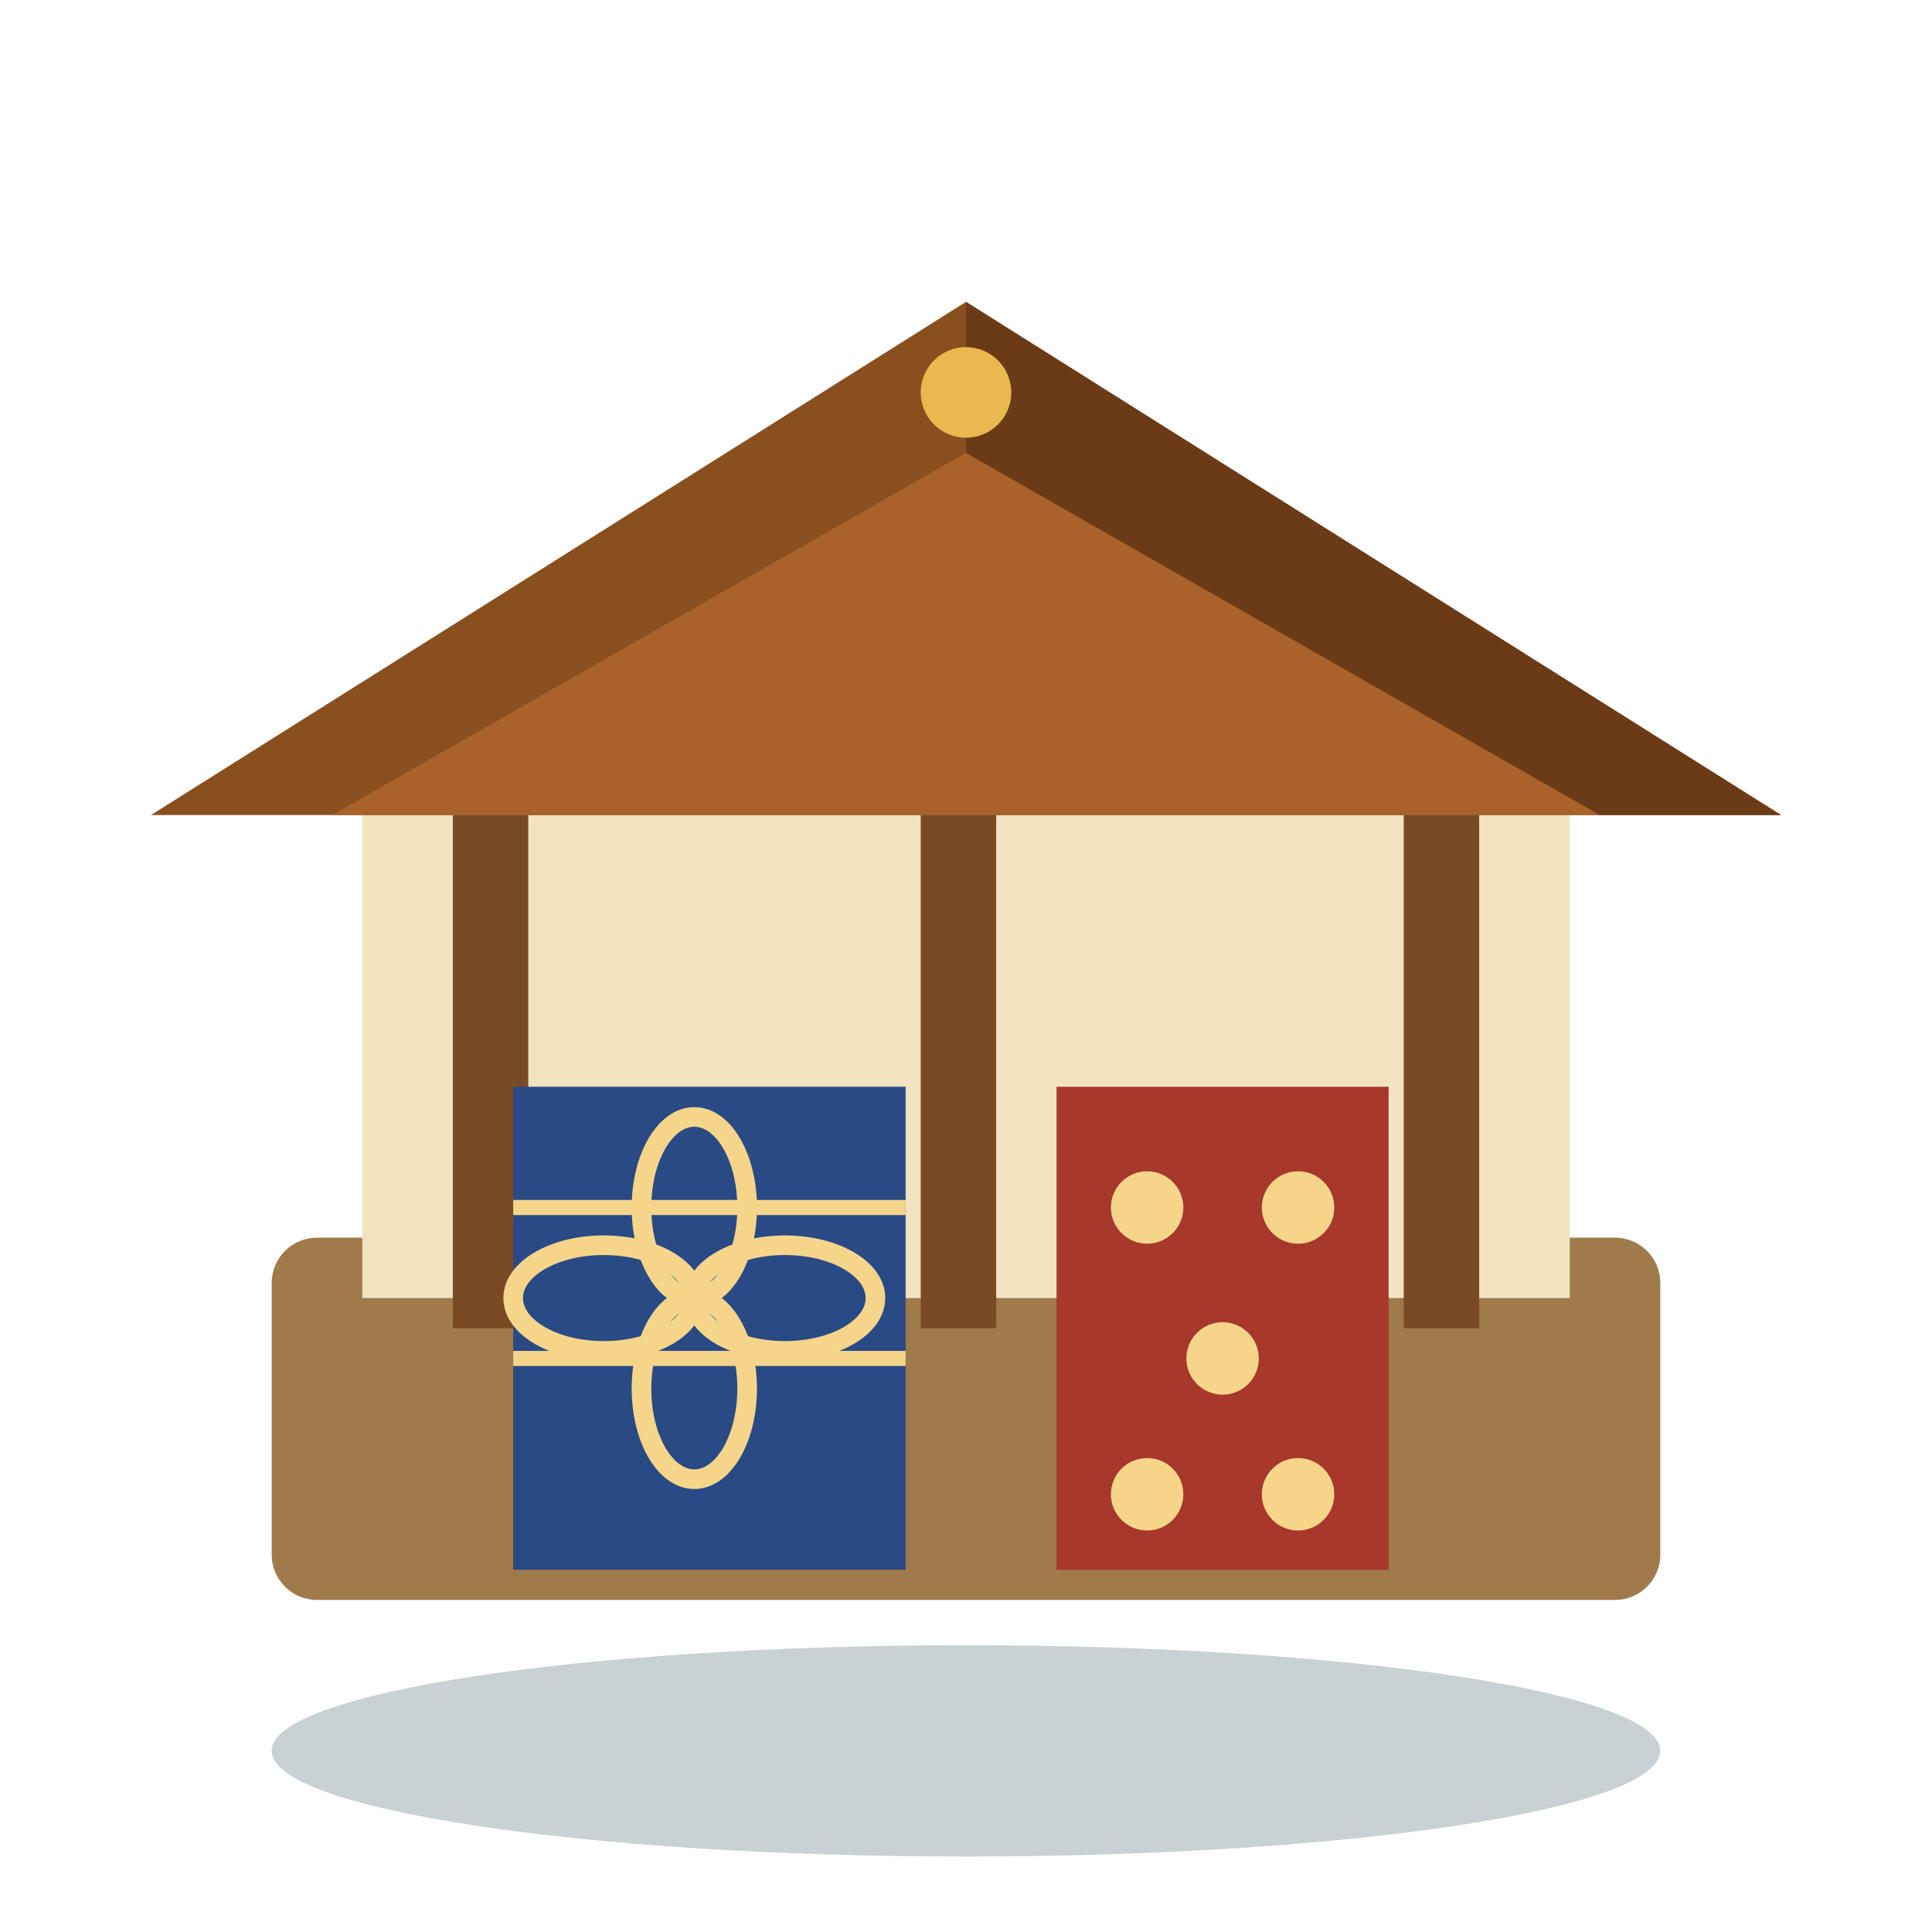
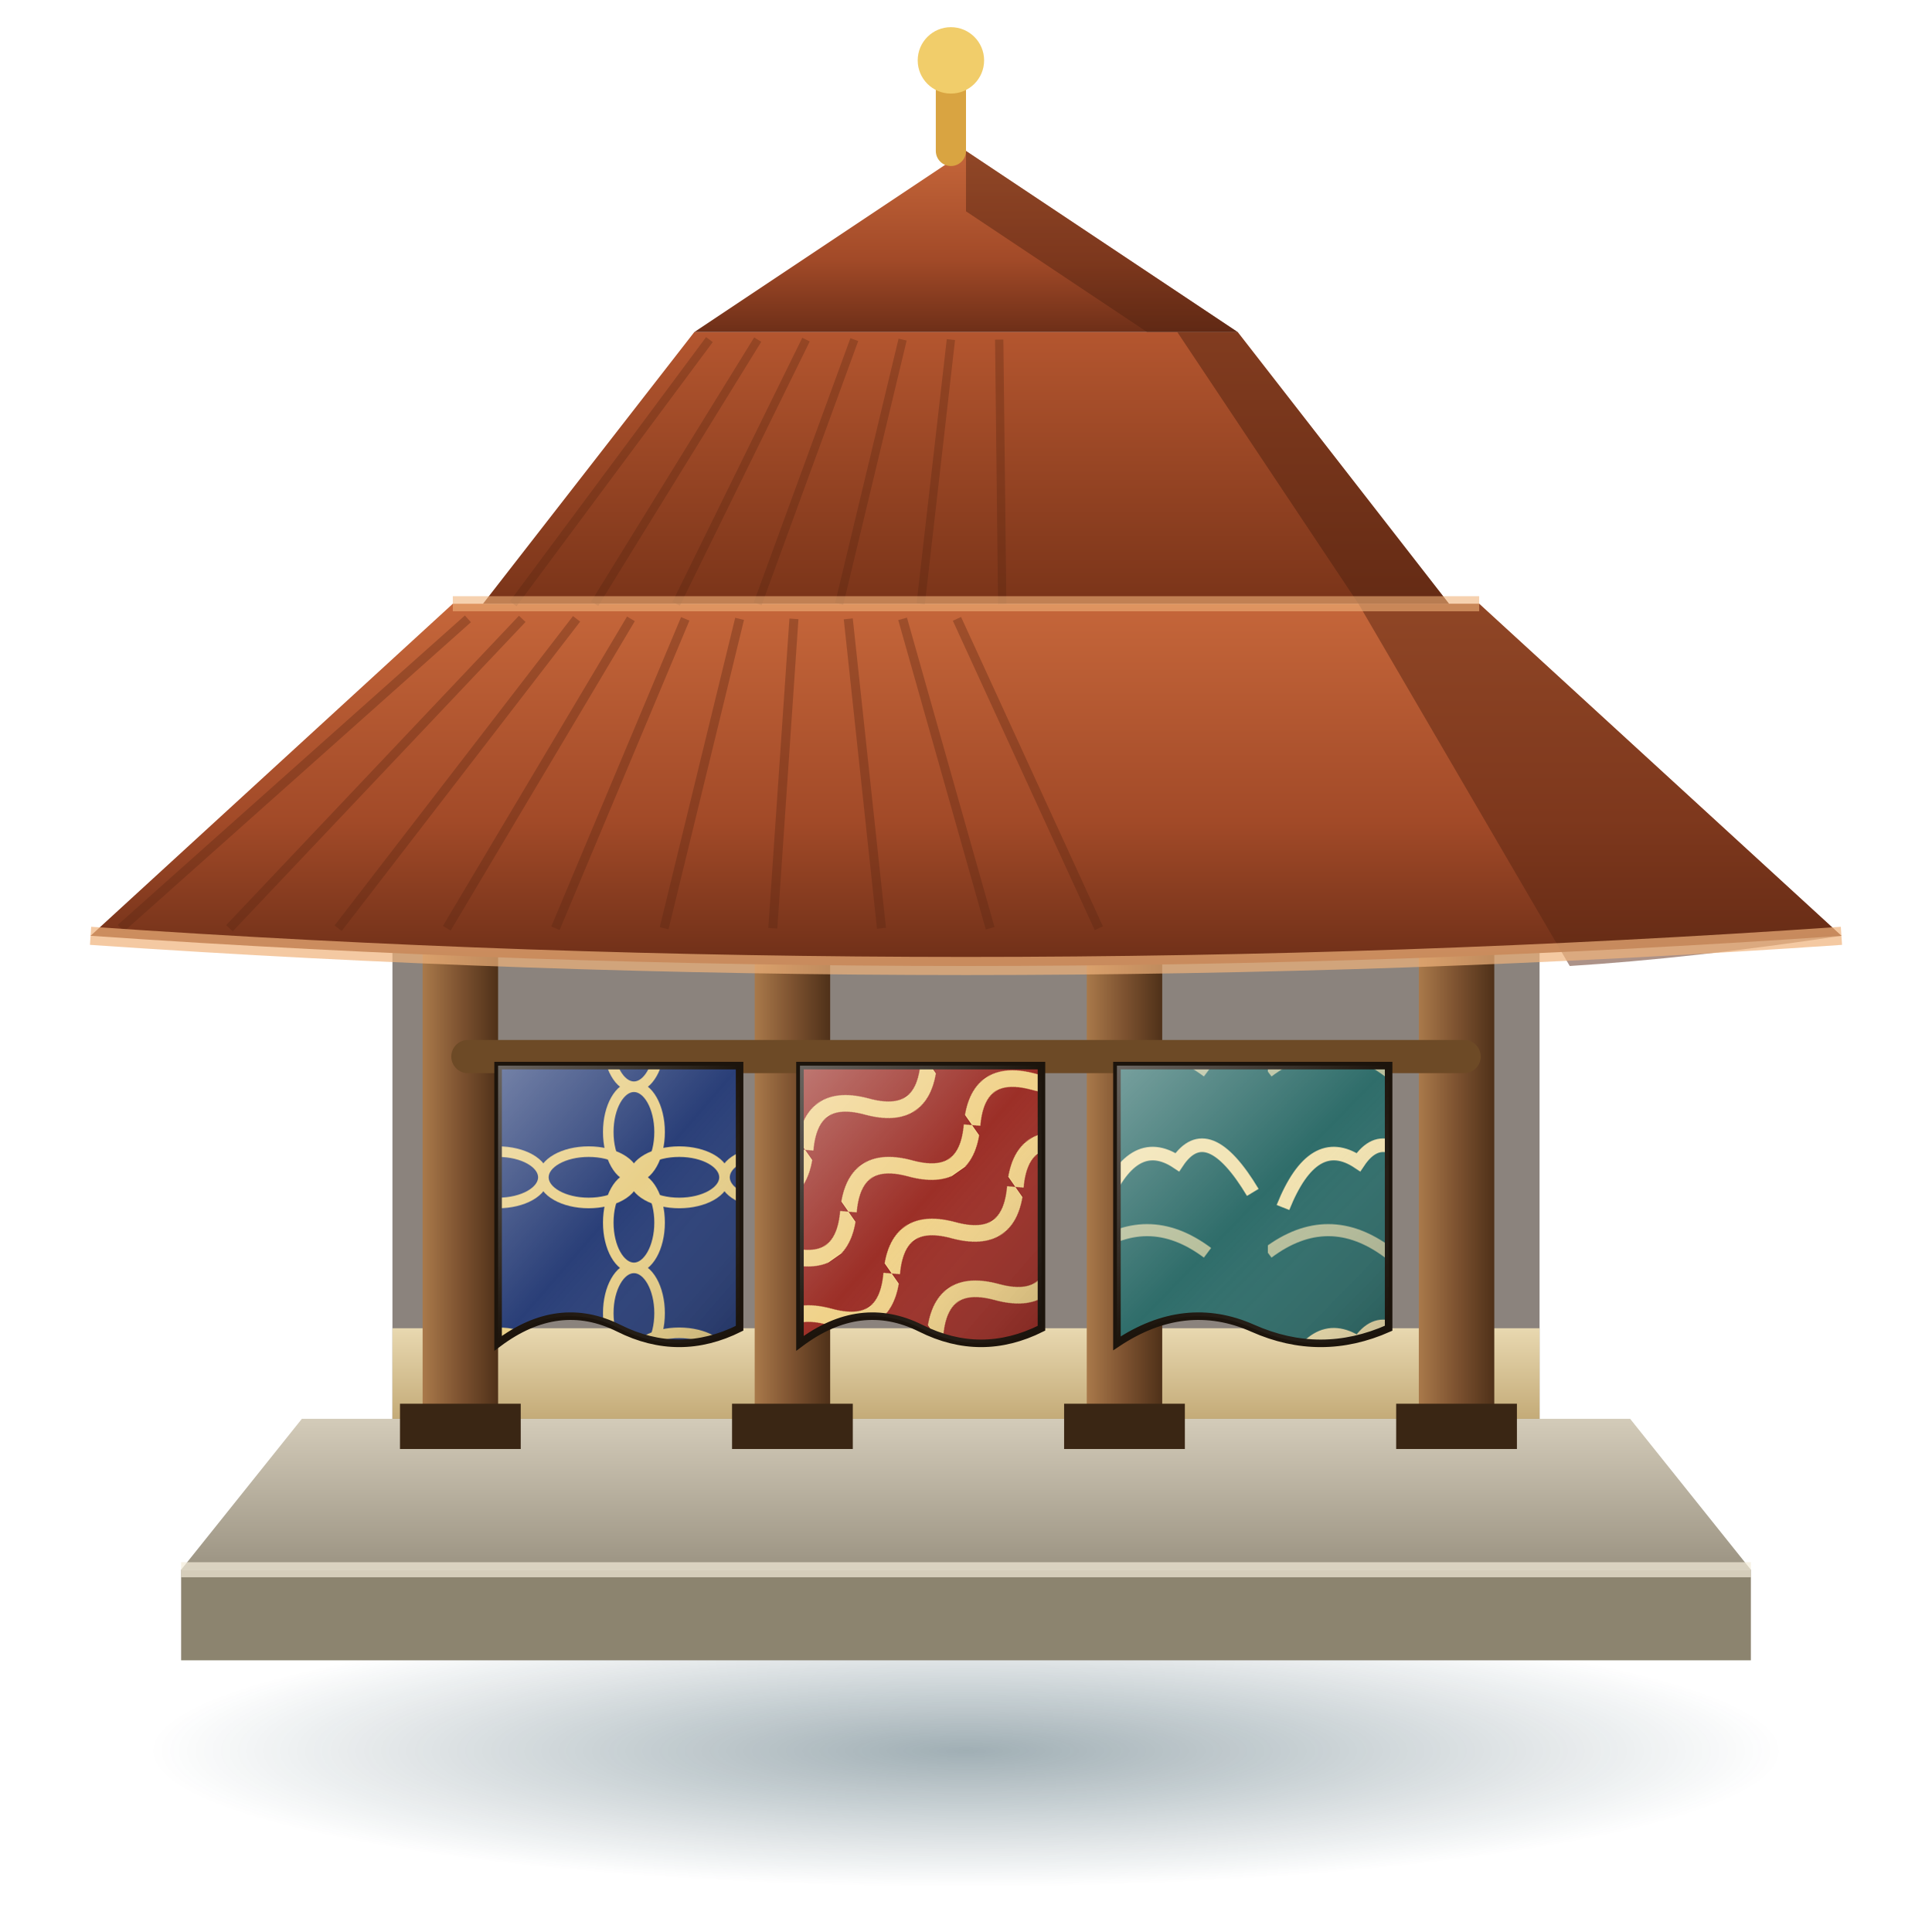
<svg xmlns="http://www.w3.org/2000/svg" viewBox="0 0 128 128" width="128" height="128">
-   <ellipse cx="64" cy="116" rx="46" ry="7" fill="#062c3b" opacity=".22" />
-   <rect x="18" y="82" width="92" height="24" rx="3" fill="#a07a4a" />
-   <rect x="24" y="52" width="80" height="34" fill="#f1e3c0" />
-   <path d="M10 54L64 20 118 54Z" fill="#8a4f1f" />
-   <path d="M22 54L64 30 106 54Z" fill="#a8622a" />
-   <path d="M64 20L118 54 106 54 64 30Z" fill="#6b3b17" />
-   <circle cx="64" cy="26" r="3" fill="#e9b84f" />
-   <g fill="#7a4a24">
-     <rect x="30" y="54" width="5" height="34" />
-     <rect x="93" y="54" width="5" height="34" />
-     <rect x="61" y="54" width="5" height="34" />
-   </g>
-   <rect x="34" y="72" width="26" height="32" fill="#2a4a86" />
-   <g stroke="#f4d58a" stroke-width="1" fill="none">
-     <path d="M34 80H60M34 90H60" />
-   </g>
-   <ellipse cx="40" cy="86" rx="6" ry="3.5" fill="none" stroke="#f4d58a" stroke-width="1.3" />
-   <ellipse cx="52" cy="86" rx="6" ry="3.5" fill="none" stroke="#f4d58a" stroke-width="1.3" />
-   <ellipse cx="46" cy="80" rx="3.5" ry="6" fill="none" stroke="#f4d58a" stroke-width="1.3" />
-   <ellipse cx="46" cy="92" rx="3.5" ry="6" fill="none" stroke="#f4d58a" stroke-width="1.3" />
-   <rect x="70" y="72" width="22" height="32" fill="#a8372c" />
-   <g fill="#f4d58a">
-     <circle cx="76" cy="80" r="2.4" />
-     <circle cx="86" cy="80" r="2.4" />
-     <circle cx="81" cy="90" r="2.4" />
-     <circle cx="76" cy="99" r="2.4" />
-     <circle cx="86" cy="99" r="2.4" />
-   </g>
+   <defs>
+     <radialGradient id="sh" cx="0.5" cy="0.5" r="0.5">
+       <stop offset="0" stop-color="#062c3b" stop-opacity="0.38" />
+       <stop offset="1" stop-color="#062c3b" stop-opacity="0" />
+     </radialGradient>
+     <linearGradient id="gr" x1="0" y1="0" x2="0" y2="1">
+       <stop offset="0" stop-color="#8ccf63" />
+       <stop offset="0.55" stop-color="#5fae48" />
+       <stop offset="1" stop-color="#3f8a3c" />
+     </linearGradient>
+     <linearGradient id="gr2" x1="0" y1="0" x2="0" y2="1">
+       <stop offset="0" stop-color="#7cc65a" />
+       <stop offset="1" stop-color="#4a9a3f" />
+     </linearGradient>
+     <linearGradient id="wood" x1="0" y1="0" x2="1" y2="0">
+       <stop offset="0" stop-color="#a9794a" />
+       <stop offset="0.5" stop-color="#7d5230" />
+       <stop offset="1" stop-color="#4f3119" />
+     </linearGradient>
+     <linearGradient id="trunk" x1="0" y1="0" x2="1" y2="0">
+       <stop offset="0" stop-color="#a88457" />
+       <stop offset="0.45" stop-color="#7a5a38" />
+       <stop offset="1" stop-color="#4a3320" />
+     </linearGradient>
+     <pattern id="pk" width="12" height="12" patternUnits="userSpaceOnUse">
+       <rect width="12" height="12" fill="#2a3f78" />
+       <g fill="none" stroke="#e9d08a" stroke-width=".7">
+         <ellipse cx="3" cy="6" rx="3" ry="1.7" />
+         <ellipse cx="9" cy="6" rx="3" ry="1.7" />
+         <ellipse cx="6" cy="3" rx="1.7" ry="3" />
+         <ellipse cx="6" cy="9" rx="1.7" ry="3" />
+       </g>
+       <circle cx="6" cy="6" r=".8" fill="#e9d08a" />
+     </pattern>
+     <pattern id="pp" width="10" height="10" patternUnits="userSpaceOnUse" patternTransform="rotate(-35)">
+       <rect width="10" height="10" fill="#9c2f27" />
+       <path d="M0 3Q2.5 0 5 3T10 3M0 8Q2.5 5 5 8T10 8" stroke="#f0d28a" stroke-width="1.1" fill="none" />
+     </pattern>
+     <pattern id="pm" width="12" height="12" patternUnits="userSpaceOnUse">
+       <rect width="12" height="12" fill="#2f6d6a" />
+       <path d="M1 8Q3 3 6 5Q8 2 11 7" stroke="#f1e2b0" stroke-width=".9" fill="none" />
+       <path d="M0 11Q4 8 8 11" stroke="#f1e2b0" stroke-width=".8" fill="none" opacity=".7" />
+     </pattern>
+     <linearGradient id="roof" x1="0" y1="0" x2="0" y2="1">
+       <stop offset="0" stop-color="#c5663a" />
+       <stop offset="0.6" stop-color="#a24a28" />
+       <stop offset="1" stop-color="#6e2f18" />
+     </linearGradient>
+     <linearGradient id="roof2" x1="0" y1="0" x2="0" y2="1">
+       <stop offset="0" stop-color="#b4562f" />
+       <stop offset="1" stop-color="#7a3419" />
+     </linearGradient>
+     <linearGradient id="stone" x1="0" y1="0" x2="0" y2="1">
+       <stop offset="0" stop-color="#d3cbb9" />
+       <stop offset="1" stop-color="#9b9382" />
+     </linearGradient>
+     <linearGradient id="floor" x1="0" y1="0" x2="0" y2="1">
+       <stop offset="0" stop-color="#e8d8b0" />
+       <stop offset="1" stop-color="#c4ab78" />
+     </linearGradient>
+     <linearGradient id="sheen" x1="0" y1="0" x2="1" y2="1">
+       <stop offset="0" stop-color="#ffffff" stop-opacity="0.35" />
+       <stop offset="0.5" stop-color="#ffffff" stop-opacity="0" />
+       <stop offset="1" stop-color="#000000" stop-opacity="0.18" />
+     </linearGradient>
+   </defs>
+   <ellipse cx="64" cy="116" rx="54" ry="9" fill="url(#sh)" />
+   <path d="M12 104L20 94H108L116 104Z" fill="url(#stone)" />
+   <path d="M12 104H116V110H12Z" fill="#8c846f" />
+   <path d="M12 104H116" stroke="#f3ecda" stroke-width="1" opacity=".7" />
+   <rect x="26" y="62" width="76" height="32" fill="#2c1d12" opacity=".55" />
+   <rect x="26" y="88" width="76" height="6" fill="url(#floor)" />
+   <rect x="28" y="60" width="5" height="36" fill="url(#wood)" />
+   <rect x="26.5" y="93" width="8" height="3" fill="#3a2614" />
+   <rect x="50" y="60" width="5" height="36" fill="url(#wood)" />
+   <rect x="48.5" y="93" width="8" height="3" fill="#3a2614" />
+   <rect x="72" y="60" width="5" height="36" fill="url(#wood)" />
+   <rect x="70.5" y="93" width="8" height="3" fill="#3a2614" />
+   <rect x="94" y="60" width="5" height="36" fill="url(#wood)" />
+   <rect x="92.5" y="93" width="8" height="3" fill="#3a2614" />
+   <rect x="26" y="59" width="76" height="4" fill="#5a3a1c" />
+   <path d="M26 59H102" stroke="#e5b85a" stroke-width="1" opacity=".8" />
+   <path d="M31 70H97" stroke="#6d4a26" stroke-width="2.2" stroke-linecap="round" />
+   <path d="M33 70.6H49V88Q45.0 90 41.0 88T33 89Z" fill="url(#pk)" stroke="#1c140c" stroke-width=".5" />
+   <path d="M33 70.6H49V88Q45.0 90 41.0 88T33 89Z" fill="url(#sheen)" />
+   <path d="M53 70.6H69V88Q65.0 90 61.0 88T53 89Z" fill="url(#pp)" stroke="#1c140c" stroke-width=".5" />
+   <path d="M53 70.6H69V88Q65.0 90 61.0 88T53 89Z" fill="url(#sheen)" />
+   <path d="M74 70.6H92V88Q87.5 90 83.0 88T74 89Z" fill="url(#pm)" stroke="#1c140c" stroke-width=".5" />
+   <path d="M74 70.6H92V88Q87.5 90 83.0 88T74 89Z" fill="url(#sheen)" />
+   <path d="M6 62L30 40H98L122 62Q64 66 6 62Z" fill="url(#roof)" />
+   <path d="M98 40L122 62Q112 63.5 104 64L90 40Z" fill="#5a2612" opacity=".5" />
+   <path d="M8.0 61.5L31.0 41M8.0 61.5" stroke="#5a2612" stroke-width=".6" opacity=".35" />
+   <path d="M15.2 61.5L34.6 41M15.2 61.5" stroke="#5a2612" stroke-width=".6" opacity=".35" />
+   <path d="M22.4 61.5L38.2 41M22.4 61.5" stroke="#5a2612" stroke-width=".6" opacity=".35" />
+   <path d="M29.6 61.5L41.8 41M29.6 61.5" stroke="#5a2612" stroke-width=".6" opacity=".35" />
+   <path d="M36.8 61.5L45.4 41M36.8 61.5" stroke="#5a2612" stroke-width=".6" opacity=".35" />
+   <path d="M44.0 61.5L49.0 41M44.0 61.5" stroke="#5a2612" stroke-width=".6" opacity=".35" />
+   <path d="M51.2 61.5L52.6 41M51.2 61.5" stroke="#5a2612" stroke-width=".6" opacity=".35" />
+   <path d="M58.4 61.5L56.2 41M58.4 61.5" stroke="#5a2612" stroke-width=".6" opacity=".35" />
+   <path d="M65.6 61.5L59.8 41M65.6 61.5" stroke="#5a2612" stroke-width=".6" opacity=".35" />
+   <path d="M72.8 61.5L63.4 41M72.8 61.5" stroke="#5a2612" stroke-width=".6" opacity=".35" />
+   <path d="M6 62Q64 66 122 62" stroke="#f0b27a" stroke-width="1.2" fill="none" opacity=".7" />
+   <path d="M32 40L46 22H82L96 40Z" fill="url(#roof2)" />
+   <path d="M82 22L96 40H90L78 22Z" fill="#4f210f" opacity=".5" />
+   <path d="M46 22L64 10 82 22Z" fill="url(#roof)" />
+   <path d="M64 10L82 22H76L64 14Z" fill="#4f210f" opacity=".45" />
+   <path d="M34.0 40L47.0 22.5" stroke="#4f210f" stroke-width=".55" opacity=".3" />
+   <path d="M39.4 40L50.2 22.5" stroke="#4f210f" stroke-width=".55" opacity=".3" />
+   <path d="M44.8 40L53.4 22.5" stroke="#4f210f" stroke-width=".55" opacity=".3" />
+   <path d="M50.2 40L56.6 22.5" stroke="#4f210f" stroke-width=".55" opacity=".3" />
+   <path d="M55.6 40L59.8 22.5" stroke="#4f210f" stroke-width=".55" opacity=".3" />
+   <path d="M61.0 40L63.0 22.5" stroke="#4f210f" stroke-width=".55" opacity=".3" />
+   <path d="M66.4 40L66.2 22.5" stroke="#4f210f" stroke-width=".55" opacity=".3" />
+   <path d="M30 40H98" stroke="#f0b27a" stroke-width="1" opacity=".6" />
+   <path d="M63 10V4" stroke="#d9a441" stroke-width="2" stroke-linecap="round" />
+   <circle cx="63" cy="4" r="2.2" fill="#f1cd6a" />
</svg>
